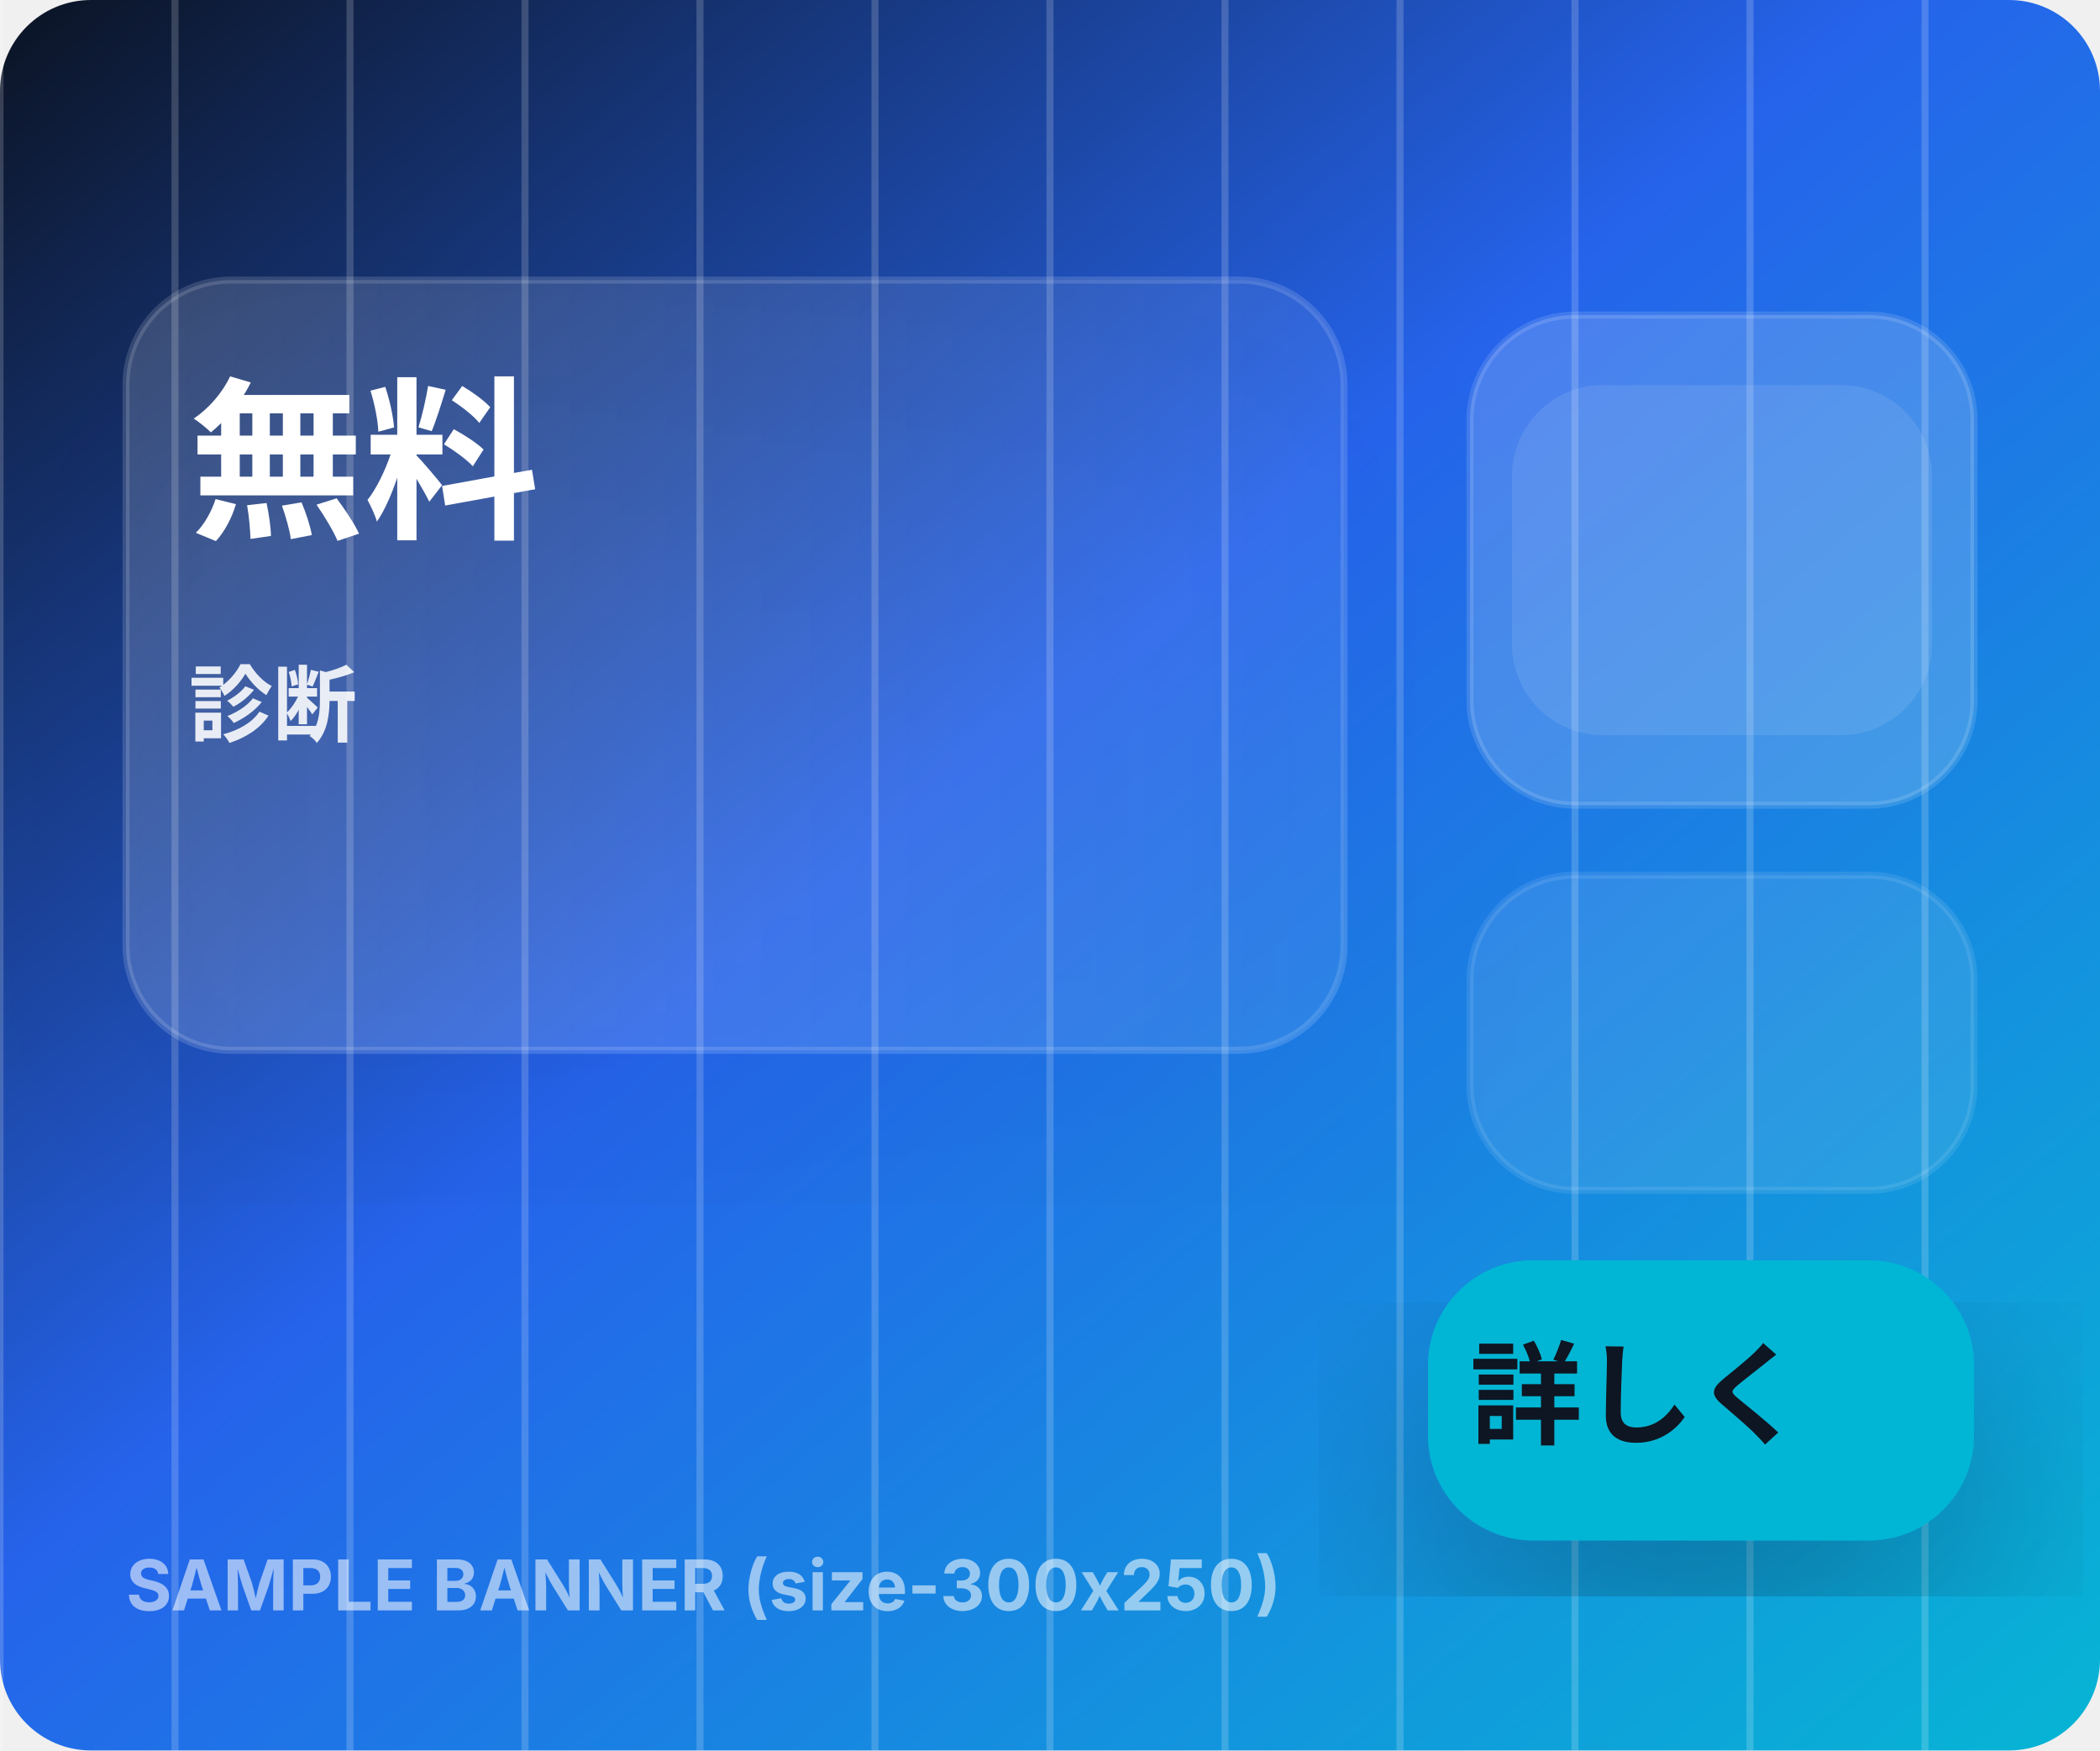
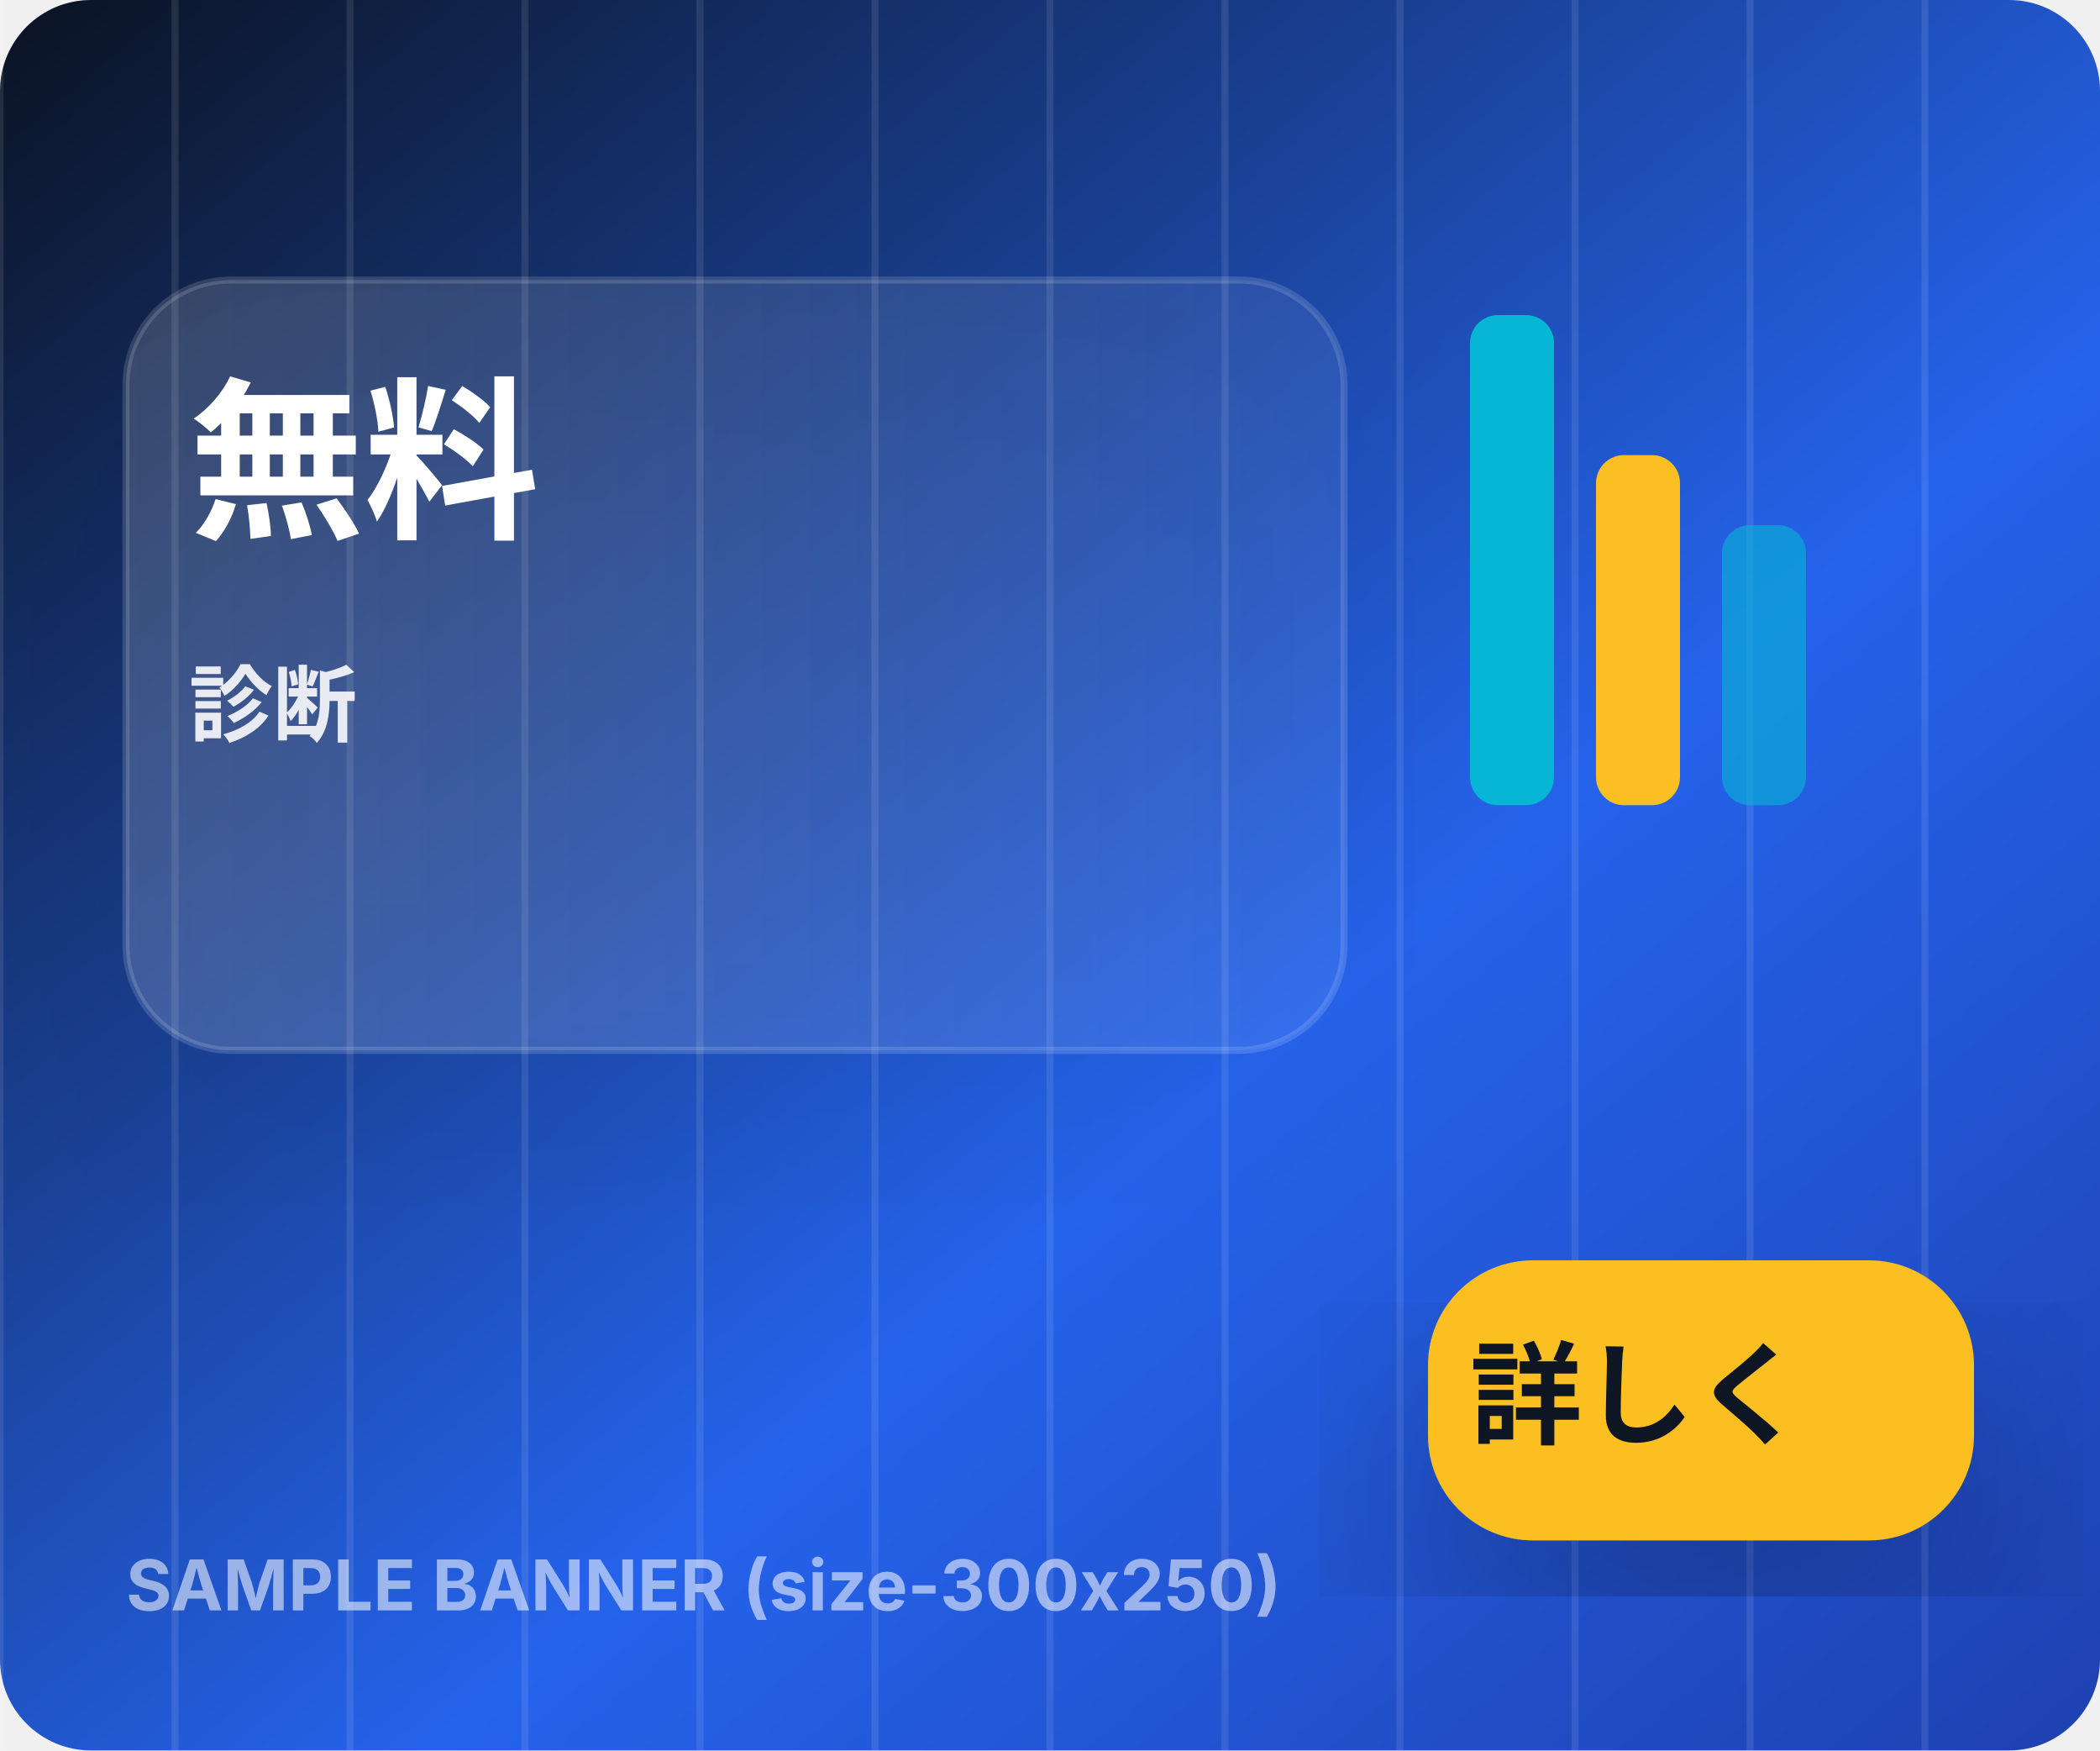
<svg xmlns="http://www.w3.org/2000/svg" width="300" height="250" viewBox="0 0 300 250">
  <defs>
    <linearGradient id="bg" x1="0" y1="0" x2="1" y2="1">
      <stop offset="0%" stop-color="#0B1220" />
-       <stop offset="45%" stop-color="#2563EB" />
-       <stop offset="100%" stop-color="#06B6D4" />
+       <stop offset="60%" stop-color="#2563EB" />
+       <stop offset="100%" stop-color="#1E40AF" />
    </linearGradient>
    <linearGradient id="panel" x1="0" y1="0" x2="1" y2="0">
      <stop offset="0%" stop-color="#FFFFFF" stop-opacity="0.16" />
      <stop offset="100%" stop-color="#FFFFFF" stop-opacity="0.06" />
    </linearGradient>
    <filter id="shadow" x="-20%" y="-20%" width="140%" height="140%">
      <feDropShadow dx="0" dy="14" stdDeviation="18" flood-color="#000000" flood-opacity="0.28" />
    </filter>
  </defs>
  <rect width="300" height="250" rx="13" fill="url(#bg)" />
-   <g opacity="0.18">
+   <g opacity="0.1">
    <line x1="0" y1="0" x2="0" y2="250" stroke="#FFFFFF" stroke-width="1" />
    <line x1="25" y1="0" x2="25" y2="250" stroke="#FFFFFF" stroke-width="1" />
    <line x1="50" y1="0" x2="50" y2="250" stroke="#FFFFFF" stroke-width="1" />
    <line x1="75" y1="0" x2="75" y2="250" stroke="#FFFFFF" stroke-width="1" />
    <line x1="100" y1="0" x2="100" y2="250" stroke="#FFFFFF" stroke-width="1" />
    <line x1="125" y1="0" x2="125" y2="250" stroke="#FFFFFF" stroke-width="1" />
    <line x1="150" y1="0" x2="150" y2="250" stroke="#FFFFFF" stroke-width="1" />
    <line x1="175" y1="0" x2="175" y2="250" stroke="#FFFFFF" stroke-width="1" />
    <line x1="200" y1="0" x2="200" y2="250" stroke="#FFFFFF" stroke-width="1" />
    <line x1="225" y1="0" x2="225" y2="250" stroke="#FFFFFF" stroke-width="1" />
    <line x1="250" y1="0" x2="250" y2="250" stroke="#FFFFFF" stroke-width="1" />
    <line x1="275" y1="0" x2="275" y2="250" stroke="#FFFFFF" stroke-width="1" />
  </g>
  <rect x="18" y="40" width="174" height="110" rx="15" fill="url(#panel)" stroke="#FFFFFF" stroke-opacity="0.14" filter="url(#shadow)" />
  <text x="27" y="75" fill="#FFFFFF" font-family="ui-sans-serif, system-ui, -apple-system, 'Hiragino Sans', 'Noto Sans JP', 'Yu Gothic', sans-serif" font-size="25" font-weight="800">
    無料
  </text>
  <text x="27" y="105" fill="#FFFFFF" opacity="0.88" font-family="ui-sans-serif, system-ui, -apple-system, 'Hiragino Sans', 'Noto Sans JP', 'Yu Gothic', sans-serif" font-size="12" font-weight="700">
    診断
  </text>
-   <g transform="translate(210 45)" opacity="0.95">
-     <rect x="0" y="0" width="72" height="70" rx="15" fill="#FFFFFF" fill-opacity="0.18" stroke="#FFFFFF" stroke-opacity="0.14" />
-     <rect x="6" y="10" width="60" height="50" rx="13" fill="#FFFFFF" fill-opacity="0.10" />
-     <rect x="0" y="80" width="72" height="45" rx="15" fill="#FFFFFF" fill-opacity="0.10" stroke="#FFFFFF" stroke-opacity="0.10" />
+   <g transform="translate(210 45)">
+     <rect x="0" y="0" width="12" height="70" rx="4" fill="#06B6D4" />
+     <rect x="18" y="20" width="12" height="50" rx="4" fill="#FBBF24" />
+     <rect x="36" y="30" width="12" height="40" rx="4" fill="#06B6D4" opacity="0.6" />
  </g>
  <g filter="url(#shadow)">
-     <rect x="204" y="180" width="78" height="40" rx="15" fill="#06B6D4" />
+     <rect x="204" y="180" width="78" height="40" rx="15" fill="#FBBF24" />
    <text x="210" y="205" fill="#0B1220" font-family="ui-sans-serif, system-ui, -apple-system, 'Hiragino Sans', 'Noto Sans JP', 'Yu Gothic', sans-serif" font-size="16" font-weight="900">
      詳しく
    </text>
  </g>
  <text x="18" y="230" fill="#FFFFFF" opacity="0.55" font-family="ui-sans-serif, system-ui, -apple-system, 'Hiragino Sans', 'Noto Sans JP', 'Yu Gothic', sans-serif" font-size="10" font-weight="700">
    SAMPLE BANNER (size-300x250)
  </text>
</svg>
